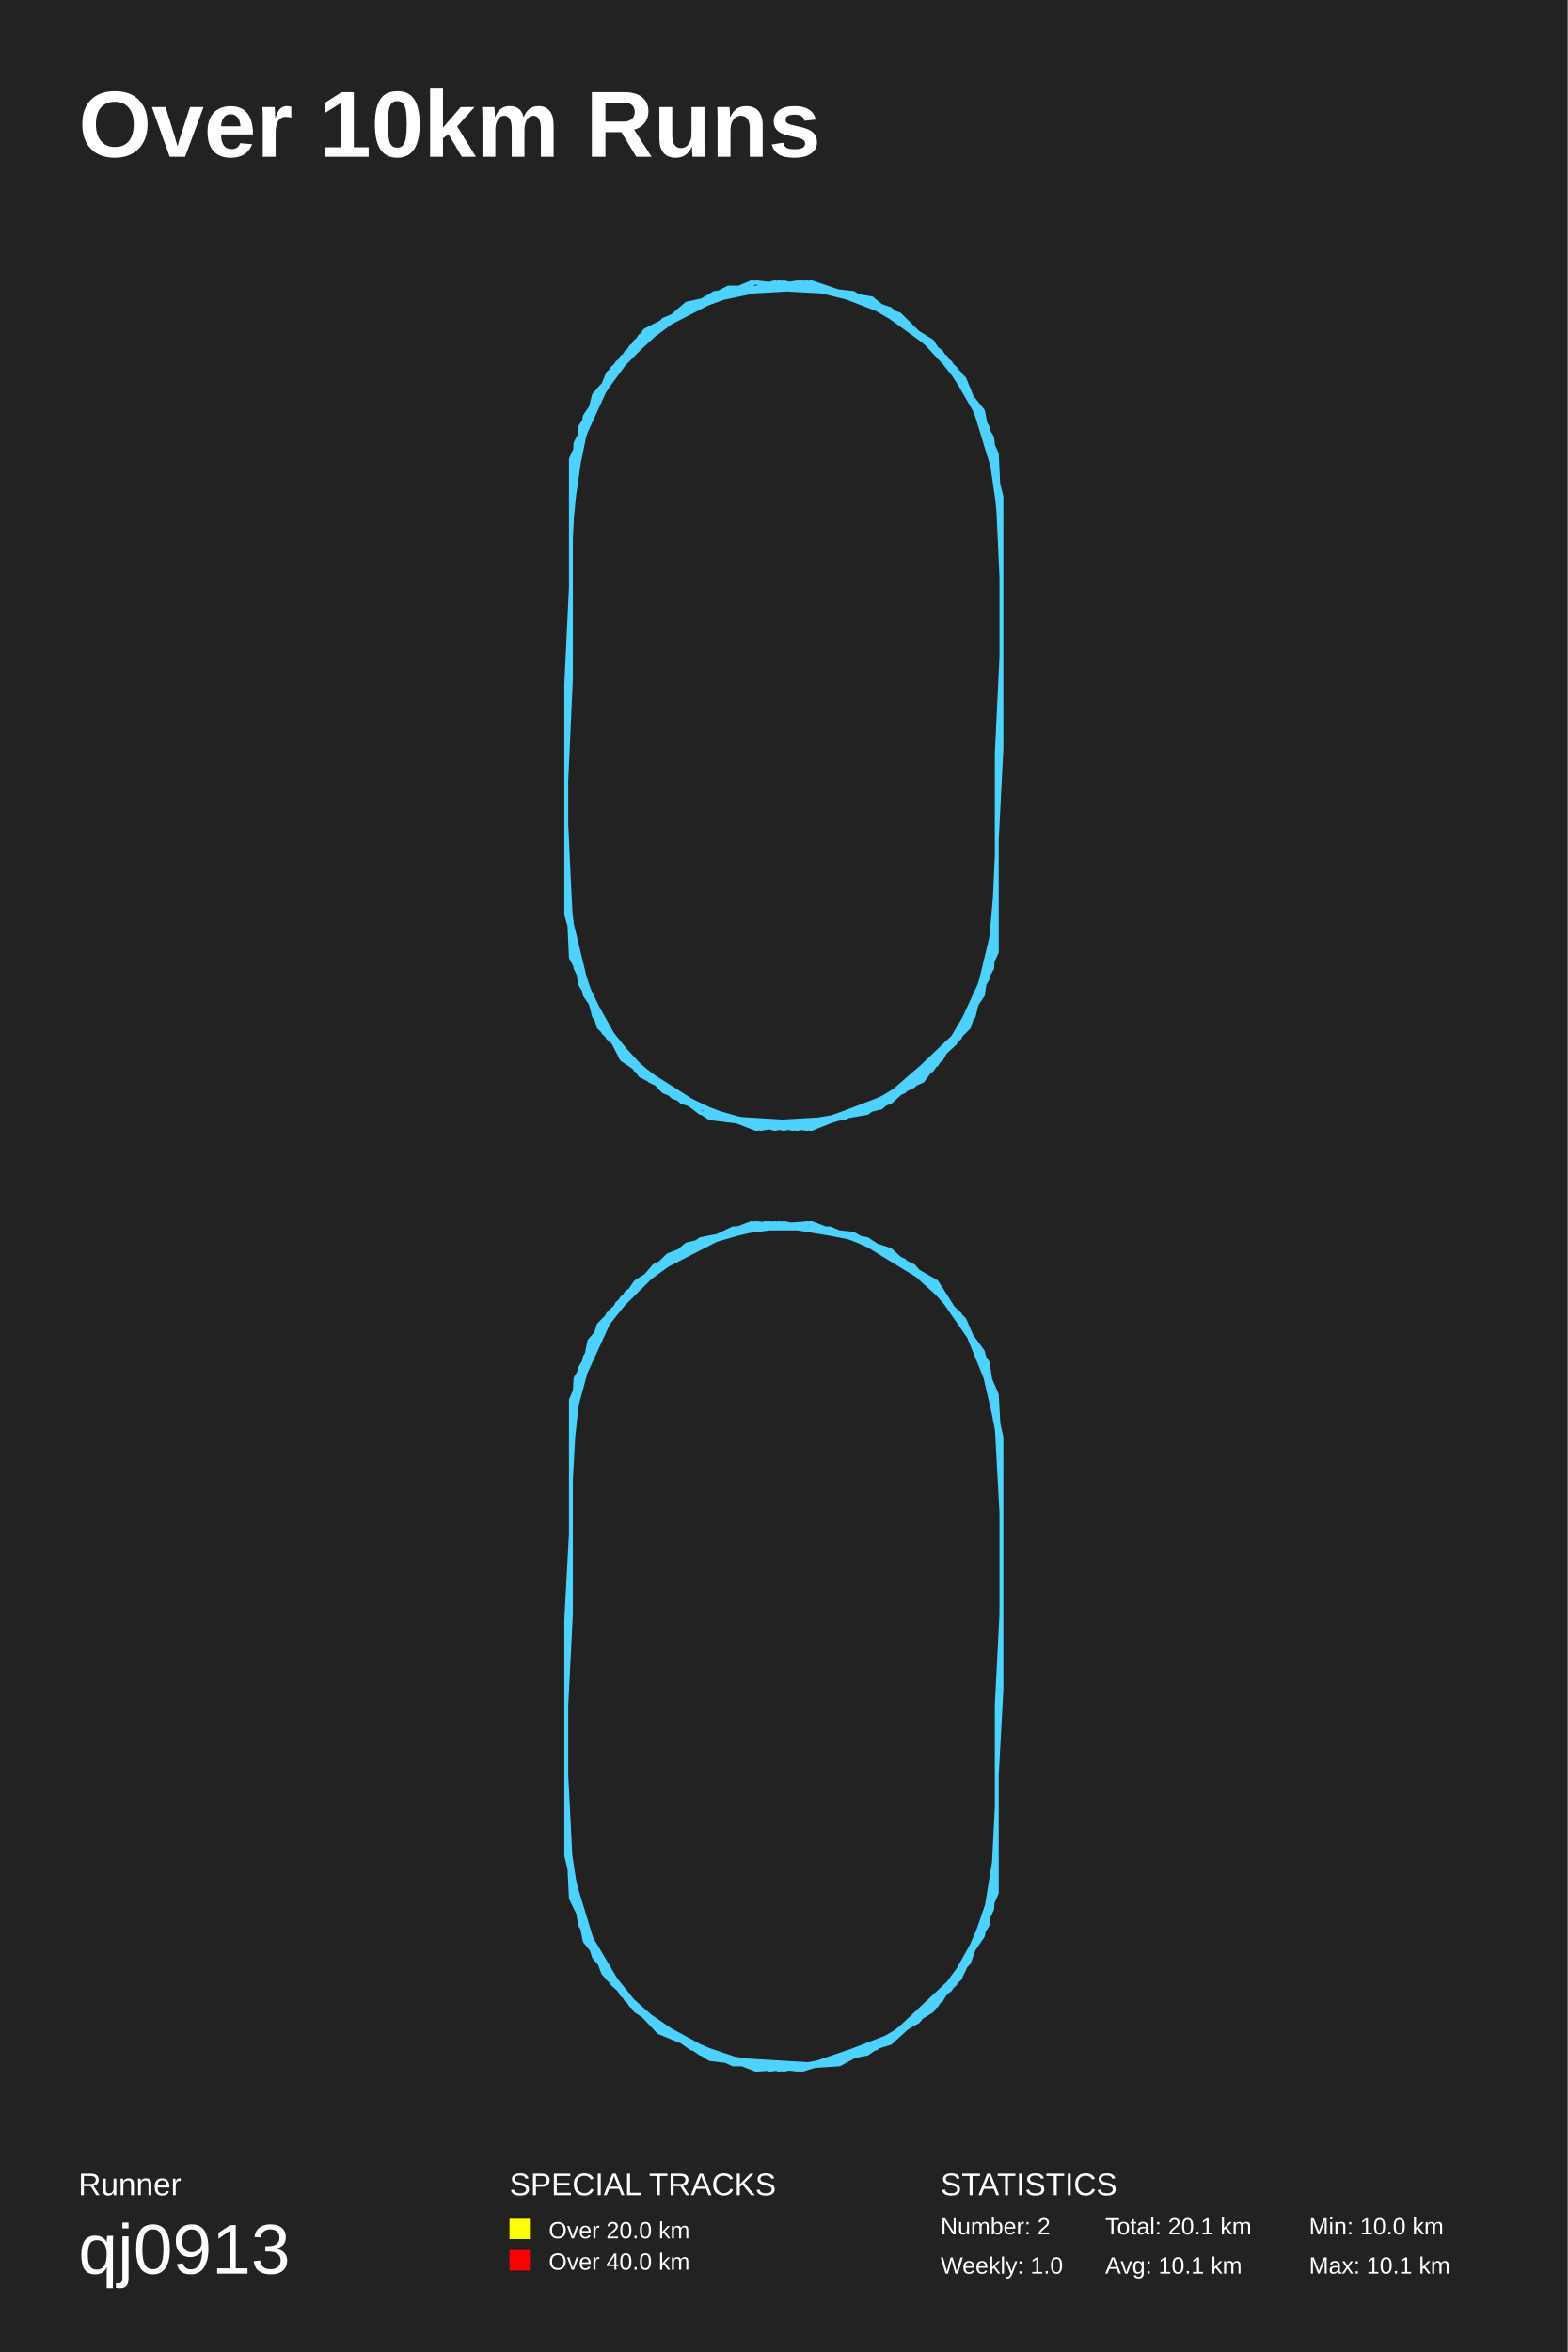
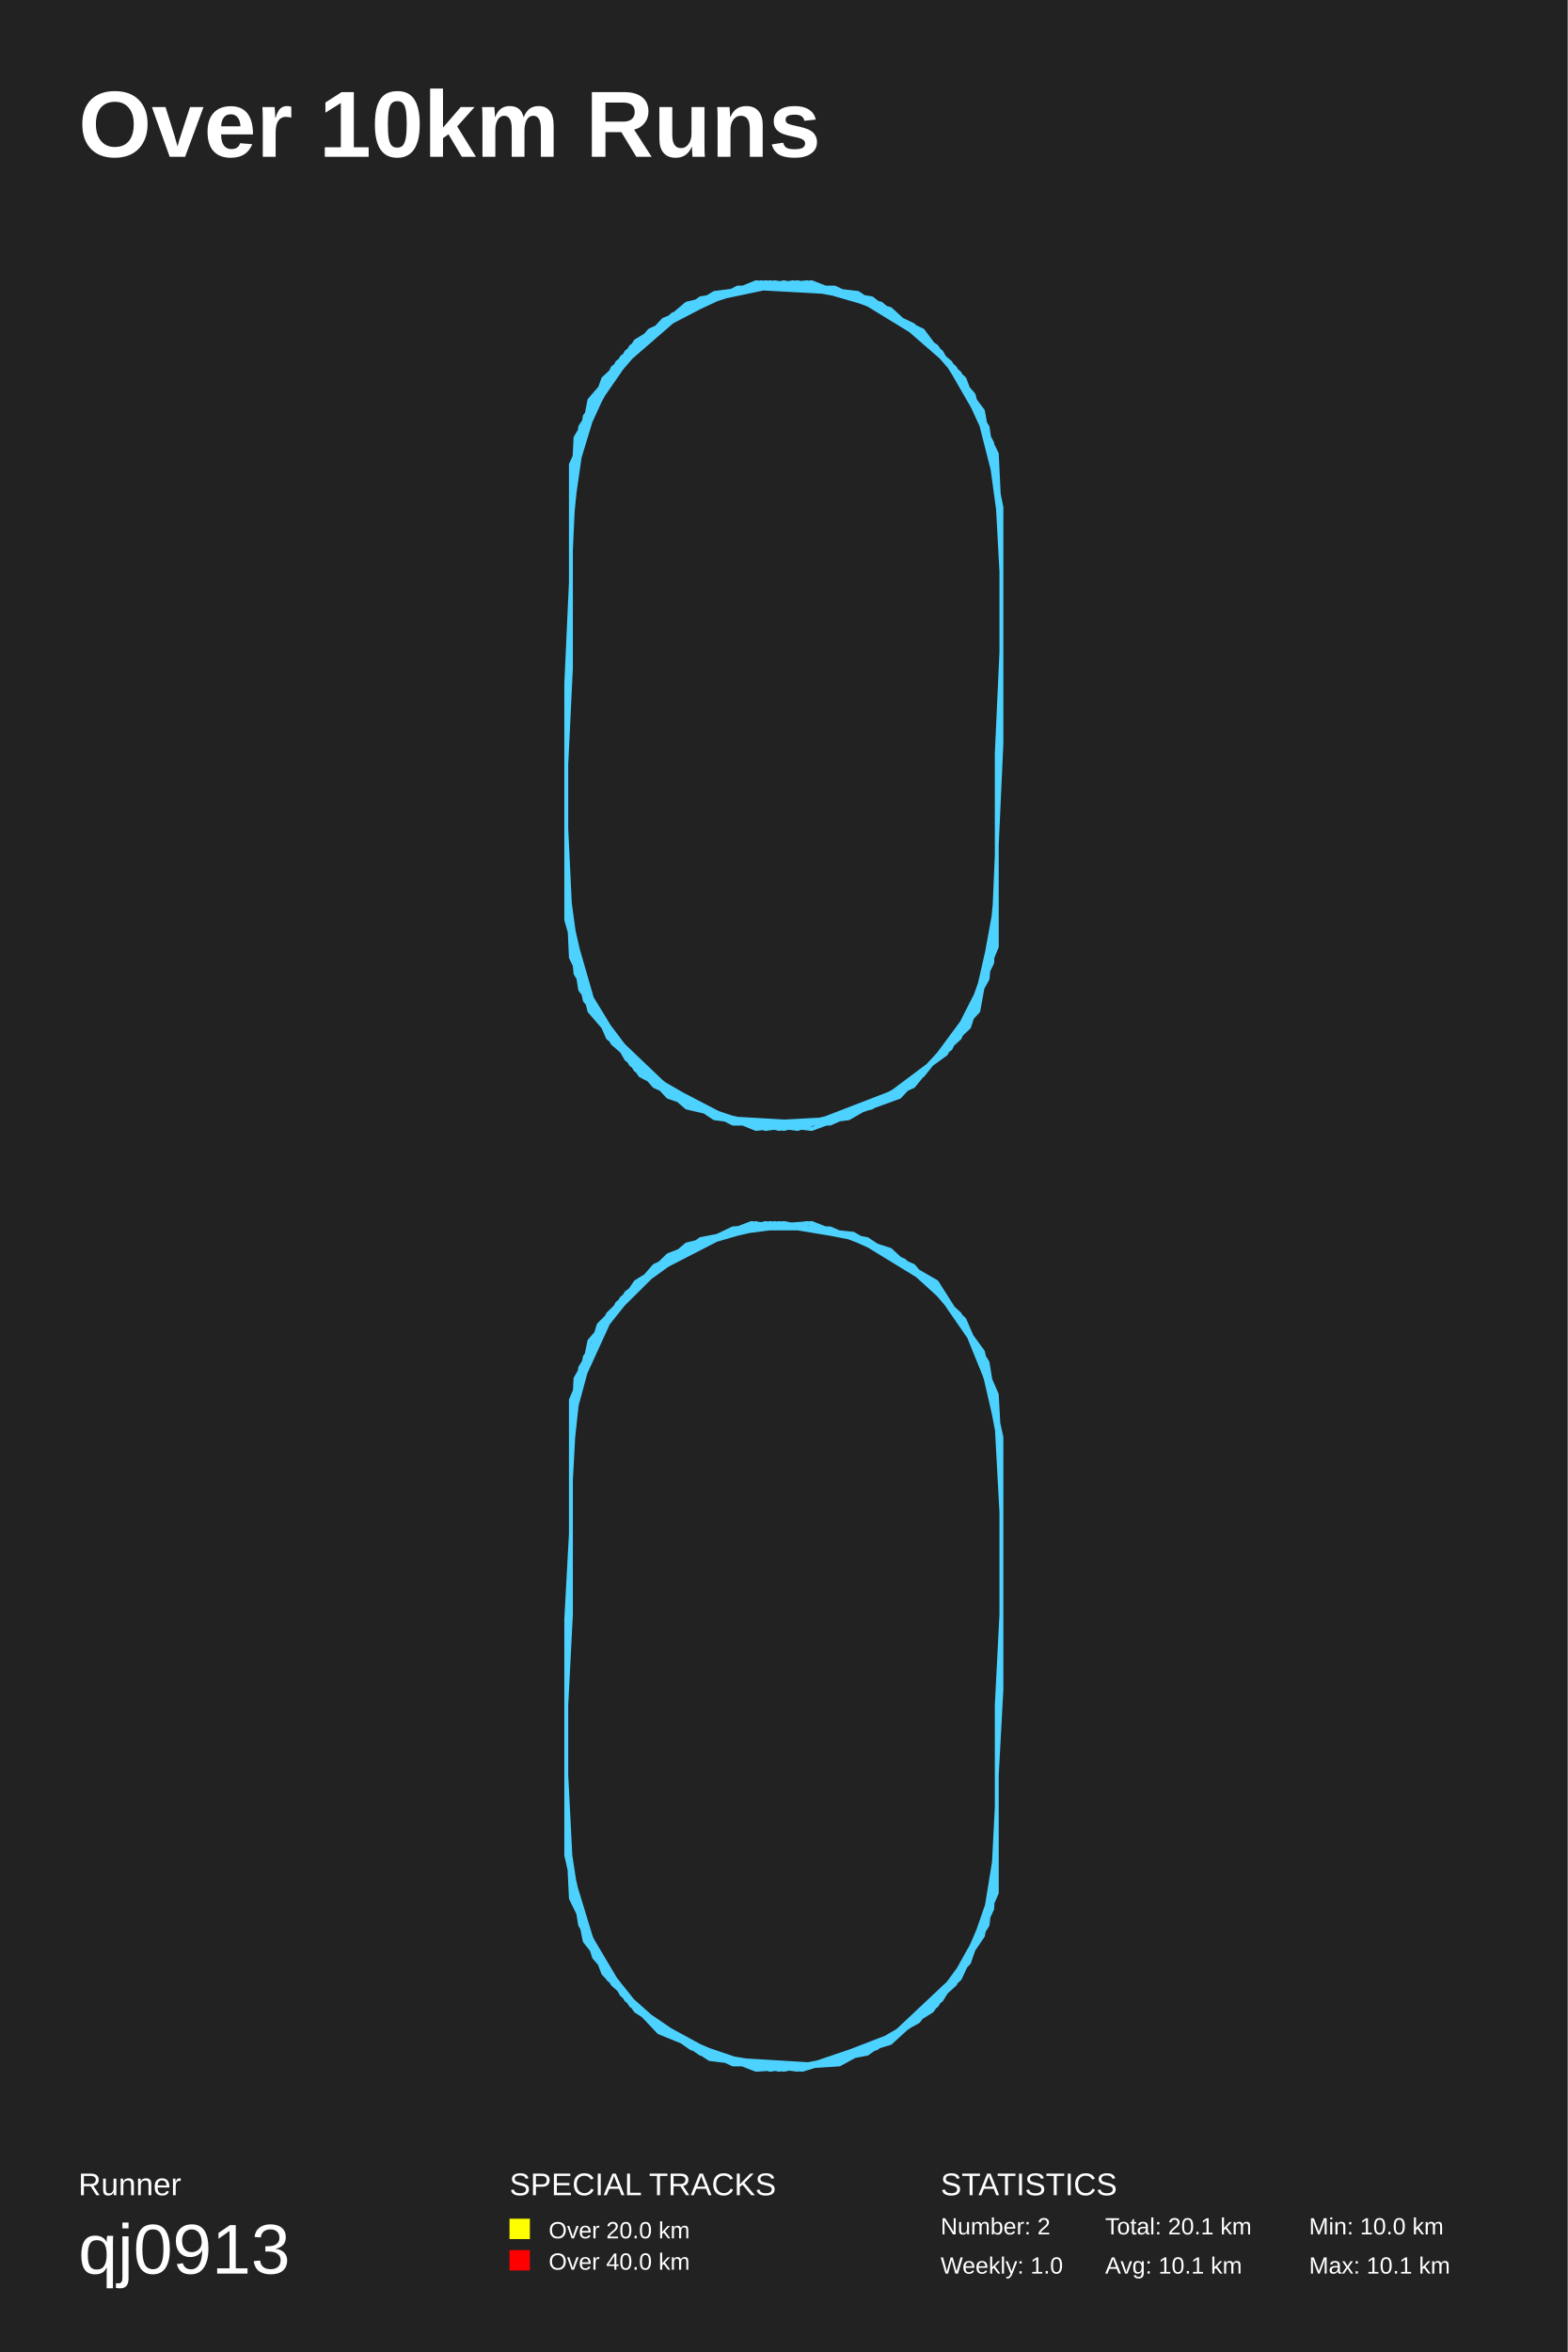
<svg xmlns="http://www.w3.org/2000/svg" baseProfile="full" height="300mm" version="1.1" viewBox="0,0,200,300" width="200mm">
  <defs />
  <rect fill="#222222" height="300" width="200" x="0" y="0" />
  <text fill="#FFFFFF" style="font-size:12px; font-family:Arial; font-weight:bold;" x="10" y="20">Over 10km Runs</text>
  <text fill="#FFFFFF" style="font-size:4px; font-family:Arial" x="10" y="280">Runner</text>
  <text fill="#FFFFFF" style="font-size:9px; font-family:Arial" x="10" y="290">qj0913</text>
  <text fill="#FFFFFF" style="font-size:4px; font-family:Arial" x="65" y="280">SPECIAL TRACKS</text>
  <rect fill="yellow" height="2.6" width="2.6" x="65" y="283" />
  <text fill="#FFFFFF" style="font-size:3px; font-family:Arial" x="70" y="285.5">Over 20.0 km</text>
  <rect fill="red" height="2.6" width="2.6" x="65" y="287" />
  <text fill="#FFFFFF" style="font-size:3px; font-family:Arial" x="70" y="289.5">Over 40.0 km</text>
  <text fill="#FFFFFF" style="font-size:4px; font-family:Arial" x="120" y="280">STATISTICS</text>
  <text fill="#FFFFFF" style="font-size:3px; font-family:Arial" x="120" y="285">Number: 2</text>
  <text fill="#FFFFFF" style="font-size:3px; font-family:Arial" x="120" y="290">Weekly: 1.0</text>
  <text fill="#FFFFFF" style="font-size:3px; font-family:Arial" x="141" y="285">Total: 20.1 km</text>
  <text fill="#FFFFFF" style="font-size:3px; font-family:Arial" x="141" y="290">Avg: 10.1 km</text>
  <text fill="#FFFFFF" style="font-size:3px; font-family:Arial" x="167" y="285">Min: 10.0 km</text>
  <text fill="#FFFFFF" style="font-size:3px; font-family:Arial" x="167" y="290">Max: 10.1 km</text>
-   <polyline fill="none" opacity="1" points="109.449,141.949 118.898,136.481 125.395,126.912 127.166,114.608 127.166,102.988 127.757,91.367 127.757,79.747 127.757,67.443 126.576,55.823 120.079,44.886 110.63,38.051 98.819,36.0 87.007,39.418 78.149,47.62 72.834,59.241 72.834,70.861 72.834,82.481 72.243,93.418 72.243,107.089 72.834,118.709 76.377,131.013 85.826,139.899 96.457,144.0 107.677,142.633 116.536,138.532 124.213,129.646 127.166,117.342 127.166,105.722 127.757,93.418 127.757,82.481 127.757,70.177 127.166,57.874 122.442,47.62 113.583,39.418 101.772,36.0 89.96,38.051 80.511,44.203 74.605,53.772 72.834,66.076 72.834,77.696 72.243,90 72.243,102.988 72.243,114.608 74.605,126.912 81.692,137.165 92.323,142.633 102.953,144.0 113.583,140.582 121.851,133.063 126.576,122.127 127.166,109.823 127.166,98.203 127.757,86.582 127.757,74.962 127.757,63.342 124.804,51.722 117.717,42.835 108.268,37.367 95.866,36.684 84.645,40.785 76.377,49.671 72.834,61.291 72.834,72.912 72.834,86.582 72.243,98.203 72.243,111.19 73.424,122.81 78.739,133.747 89.37,141.949 100,144.0 111.811,141.266 121.851,132.38 126.576,122.127 127.166,109.139 127.166,96.836 127.757,85.215 127.757,73.595 127.166,60.608 123.623,49.671 115.355,40.785 104.725,36.684 92.913,37.367 82.283,42.835 75.196,52.405 72.834,63.342 72.834,74.962 72.243,87.266 72.243,100.253 72.243,112.557 74.015,125.544 80.511,135.798 91.732,142.633 103.543,144.0 113.583,139.899 121.851,133.063 127.166,121.443 127.166,109.139 127.166,97.519 127.757,85.215 127.757,72.228 127.166,61.291 123.623,49.671 115.355,40.785 104.725,36.684 92.913,36.684 82.283,42.152 75.196,52.405 72.834,63.342 72.834,74.962 72.834,86.582 72.243,99.57 72.243,111.874 73.424,123.494 79.33,135.114 90.551,142.633 101.772,144.0 112.993,140.582 122.442,132.38 127.166,120.076 127.166,107.772 127.166,96.152 127.757,83.848 127.757,72.228 127.166,59.924 123.032,48.304 114.764,40.101 102.953,36.0 91.141,37.367 80.511,44.203 74.015,54.456 72.834,66.076 72.834,79.063 72.243,91.367 72.243,102.988 72.243,114.608 74.015,125.544 81.102,136.481 92.323,142.633 104.134,143.316 114.764,139.215 123.623,130.329 127.166,118.709 127.166,107.089 127.757,95.469 127.757,82.481 127.757,70.177 127.166,58.557 123.032,48.304 113.583,39.418 102.953,36.0 91.141,37.367 81.102,43.519 74.605,53.089 72.834,65.393 72.834,77.013 72.243,88.633 72.243,101.62 72.243,113.241 74.015,124.861 79.921,135.114 91.732,142.633 103.543,144.0 115.355,139.215 123.032,131.013 127.166,119.393 127.166,106.405 127.757,94.101 127.757,82.481 127.757,70.177 127.166,57.874 121.851,46.937 112.993,39.418 102.362,36.0 89.96,38.051 79.921,44.886 74.015,55.139 72.834,67.443 72.834,79.747 72.243,92.734 72.243,104.355 72.243,116.658 75.787,128.962 82.873,137.848 92.913,142.633 104.134,143.316 115.355,139.215 123.623,131.013 127.166,119.393 127.166,107.089 127.757,95.469 127.757,83.848 127.757,70.861 127.166,59.241 122.442,47.62 113.583,39.418 103.543,36.0 91.732,37.367 81.692,42.835 75.196,52.405 72.834,64.025 72.834,75.646 72.243,87.95 72.243,100.253 72.243,111.874 73.424,123.494 79.921,135.114 90.551,141.949 101.181,144.0 112.402,141.266 122.442,132.38 127.166,120.76 127.166,108.456 127.166,96.836 127.757,84.532 127.757,70.861 127.166,59.241 122.442,47.62 113.583,39.418 102.953,36.0 92.323,37.367 81.692,42.835 74.605,53.772 72.834,66.076 72.834,78.38 72.243,90.684 72.243,102.988 72.243,114.608 74.605,126.912 81.692,137.165 92.323,142.633 104.134,143.316 115.355,139.215 123.623,131.013 127.166,118.709 127.166,104.355 127.757,92.734 127.757,81.114 127.757,68.81 126.576,55.823 120.079,44.886 111.811,38.734 99.409,36.0 88.189,38.734 79.33,45.57 73.424,56.506 72.834,68.81 72.834,81.798 72.243,92.734 72.243,105.038 72.834,118.025 75.787,129.646 84.645,139.215 95.275,143.316 107.087,142.633 117.127,137.848 124.213,128.962 127.166,116.658 127.166,103.671 127.757,91.367 127.757,79.747 127.757,67.443 125.985,55.139 120.079,44.886 110.63,38.051 99.409,36.0 88.189,38.734 78.149,46.937 72.834,58.557 72.834,70.861 72.834,83.848 72.243,96.152 72.243,108.456 72.834,121.443 77.558,132.38 87.007,140.582 98.819,144.0 110.63,141.949 120.079,135.114 126.576,123.494 127.166,110.507 127.166,97.519 127.757,85.215 127.757,72.228 127.166,59.241 122.442,47.62 113.583,39.418 101.772,36.0 88.779,38.734 78.739,46.253 73.424,57.19 72.834,68.127 72.834,81.114 72.243,92.734 72.243,105.722 72.834,117.342 75.787,129.646 84.645,139.215 95.275,143.316 107.087,142.633 117.717,137.848 124.213,128.962 127.166,116.658 127.166,104.355 127.757,91.367 127.757,79.063 127.757,66.76 125.985,54.456 118.898,43.519 108.859,37.367 96.457,36.0 85.236,40.785 76.377,49.671 72.834,61.291 72.834,72.912 72.834,84.532 72.243,96.836 72.243,109.139 72.834,122.127 79.33,134.43 89.37,141.949 101.181,144.0 112.402,140.582 121.851,132.38 127.166,121.443 127.166,109.139 127.166,96.152 127.757,83.848 127.757,69.494 126.576,56.506 121.261,46.253 111.221,38.051 98.819,36.0 87.007,39.418 77.558,47.62 72.834,59.241 72.834,72.228 72.834,84.532 72.243,96.836 72.243,109.139 72.834,121.443 78.739,133.747 89.37,141.949 101.772,144.0 113.583,139.899 123.623,130.329 127.166,118.709 127.166,105.722 127.757,93.418 127.757,79.747 127.757,67.443 126.576,55.823 120.67,45.57 111.221,38.734 100,36.0 87.598,38.734 78.149,46.937 72.834,58.557 72.834,70.861 72.834,83.165 72.243,95.469 72.243,107.089 72.834,119.393 76.968,131.696 85.826,139.899 97.047,144.0 109.449,141.949 119.489,135.798 125.985,124.861 127.166,111.874 127.166,100.253 127.757,87.95 127.757,75.646 127.757,64.025 125.395,52.405 117.717,42.835 108.268,37.367 95.866,36.0 84.645,40.785 75.787,50.355 72.834,61.975 72.834,74.279 72.834,85.899 72.243,98.203" stroke="#4DD2FF" stroke-dasharray="none" stroke-linecap="round" stroke-linejoin="round" stroke-width="0.5" />
-   <polyline fill="none" opacity="1" points="108.859,157.367 96.457,156.0 85.826,160.101 77.558,168.304 72.834,179.241 72.834,190.177 72.834,201.114 72.243,212.051 72.243,222.988 72.243,234.608 74.015,245.544 79.921,255.114 88.779,261.266 98.228,264.0 108.268,262.633 117.717,257.165 123.623,249.646 127.166,239.393 127.166,228.456 127.166,217.519 127.757,205.899 127.757,195.646 127.757,184.025 125.395,172.405 118.898,163.519 110.04,158.051 99.409,156.0 88.189,158.734 79.33,165.57 74.015,175.139 72.834,186.076 72.834,196.329 72.243,207.266 72.243,217.519 72.243,228.456 72.834,238.709 76.377,250.329 83.464,258.532 93.504,263.316 103.543,263.316 114.174,259.899 122.442,252.38 127.166,241.443 127.166,230.507 127.166,217.519 127.757,206.582 127.757,195.646 127.757,184.025 125.395,173.089 118.898,163.519 110.04,158.051 98.228,156.0 88.779,158.734 79.33,165.57 73.424,175.823 72.834,186.76 72.834,197.696 72.243,208.633 72.243,218.886 72.243,229.823 72.834,242.127 78.149,253.063 85.826,259.899 95.866,263.316 106.496,263.316 115.945,258.532 123.623,250.329 127.166,240.076 127.166,229.823 127.166,218.203 127.757,207.95 127.757,195.646 127.757,185.393 125.985,173.772 119.489,163.519 110.04,158.051 100,156.0 88.189,158.734 79.33,165.57 74.015,175.139 72.834,184.709 72.834,195.646 72.243,207.95 72.243,218.886 72.243,230.507 72.834,241.443 77.558,252.38 85.236,259.215 94.685,263.316 104.134,263.316 114.764,259.215 122.442,252.38 126.576,243.494 127.166,232.557 127.166,222.304 127.757,210.684 127.757,200.431 127.757,189.494 127.166,177.874 122.442,167.62 114.174,160.101 103.543,156.0 93.504,156.684 83.464,161.468 76.377,169.671 72.834,179.924 72.834,190.861 72.834,201.798 72.243,212.734 72.243,222.988 72.243,234.608 74.015,244.861 80.511,255.798 88.189,261.266 99.409,264.0 110.63,261.949 118.898,255.798 125.395,246.912 127.166,236.658 127.166,225.722 127.757,214.785 127.757,203.165 127.757,191.544 127.166,179.924 123.623,169.671 116.536,161.468 105.906,156.684 95.275,156.684 85.236,160.101 76.377,168.987 72.834,180.608 72.834,192.228 72.834,203.165 72.243,215.469 72.243,226.405 72.243,236.658 75.196,247.595 81.102,256.481 89.96,261.949 100,264.0 110.63,261.949 119.489,255.798 125.985,245.544 127.166,235.291 127.166,225.722 127.757,214.785 127.757,203.848 127.757,192.912 127.166,181.975 124.804,171.722 118.898,163.519 110.04,158.051 100,156.0 89.96,158.051 81.102,163.519 74.605,173.089 72.834,183.342 72.834,193.595 72.834,203.848 72.243,214.785 72.243,225.722 72.243,236.658 74.605,246.912 80.511,255.798 89.37,261.949 100,264.0 110.04,261.949 118.898,256.481 125.395,246.912 127.166,237.342 127.166,226.405 127.757,215.469 127.757,205.215 127.757,194.279 127.757,183.342 125.395,172.405 118.898,163.519 110.63,158.051 100,156.0 89.37,158.051 79.921,164.886 74.015,174.456 72.834,185.393 72.834,195.646 72.243,206.582 72.243,218.203 72.243,228.456 72.834,240.076 75.787,249.646 82.873,257.848 91.732,262.633 101.772,264.0 111.811,261.266 120.079,255.114 125.985,245.544 127.166,234.608 127.166,222.988 127.757,212.734 127.757,201.798 127.757,190.177 127.166,179.241 122.442,167.62 114.174,160.101 103.543,156.0 92.913,157.367 82.283,162.835 75.196,171.038 72.834,182.658 72.834,194.279 72.834,205.899 72.243,217.519 72.243,229.139 72.834,240.76 76.968,251.696 84.055,259.215 94.094,263.316 104.725,263.316 114.174,259.899 122.442,251.696 126.576,242.127 127.166,232.557 127.166,220.937 127.757,210.684 127.757,199.747 127.757,188.81 127.166,177.874 123.032,168.304 115.355,160.785 105.906,156.684 95.275,156.684 85.236,160.101 77.558,167.62 73.424,177.874 72.834,187.443 72.834,198.38 72.243,210 72.243,221.62 72.243,233.241 73.424,242.81 78.149,253.063 85.826,259.899 96.457,264.0 107.087,263.316 117.127,257.848 123.623,249.646 127.166,239.393 127.166,228.456 127.166,217.519 127.757,205.899 127.757,194.962 127.757,184.025 125.395,173.089 118.898,163.519 110.04,158.051 98.819,156.0 88.189,158.734 78.739,166.253 73.424,176.506 72.834,188.127 72.834,199.063 72.243,210.684 72.243,221.62 72.243,233.241 74.015,244.861 79.33,254.43 88.189,261.266 99.409,264.0 110.04,261.949 119.489,255.798 125.395,246.228 127.166,235.291 127.166,224.355 127.757,213.418 127.757,201.798 127.757,189.494 127.166,177.874 122.442,167.62 113.583,159.418 102.953,156.0 92.913,157.367 82.873,162.152 75.787,171.038 72.834,181.975 72.834,193.595 72.834,204.532 72.243,216.152 72.243,226.405 72.834,238.025 75.196,248.279 82.283,257.165 92.323,262.633 103.543,263.316 113.583,259.899 123.032,251.013 127.166,240.76 127.166,230.507 127.166,218.886 127.757,207.95 127.757,196.329 127.757,185.393 125.395,173.089 118.308,162.835 108.859,157.367 95.866,156.0 85.236,160.101 76.968,168.987 72.834,179.924 72.834,190.861 72.834,201.798 72.243,212.734 72.243,224.355 72.243,235.975 74.605,247.595 81.692,256.481 91.141,262.633 102.362,264.0 113.583,260.582 121.851,253.063 126.576,242.127 127.166,230.507 127.166,220.253 127.757,207.95 127.757,196.329 127.757,185.393 125.395,173.089 119.489,164.203 109.449,158.051 98.819,156.0 87.598,158.734 78.739,166.253 73.424,176.506 72.834,188.127 72.834,199.747 72.243,212.051 72.243,223.671 72.243,234.608 74.605,246.912 81.102,256.481 90.551,262.633 101.772,264.0 112.993,260.582 122.442,252.38 126.576,242.127 127.166,230.507 127.166,218.886 127.757,207.95 127.757,195.646 127.757,184.709 125.985,173.772 118.898,163.519 110.04,158.051 97.638,156.0 87.007,159.418 77.558,167.62 72.834,178.557 72.834,188.81 72.834,200.431 72.243,212.051 72.243,222.988 72.243,235.291 74.605,246.912 79.921,255.114 89.37,261.949 99.409,264.0 110.63,261.949 120.079,255.114 126.576,243.494 127.166,232.557 127.166,220.253 127.757,207.95 127.757,195.646 127.757,184.709 125.985,173.772 118.898,163.519 110.04,158.051 98.819,156.0 87.007,159.418 78.739,166.253 73.424,177.874 72.834,188.81 72.834,199.747 72.243,211.367 72.243,223.671 72.243,234.608 74.015,245.544 79.921,255.114 89.96,261.949 102.362,264.0 112.402,260.582 121.261,253.747 125.985,244.177" stroke="#4DD2FF" stroke-dasharray="none" stroke-linecap="round" stroke-linejoin="round" stroke-width="0.5" />
+   <polyline fill="none" opacity="1" points="120.67,134.43 125.985,124.861 127.166,112.557 127.166,100.937 127.757,90 127.757,77.696 127.757,66.076 125.985,54.456 119.489,44.203 108.859,37.367 96.457,36.0 84.645,40.785 76.377,49.671 72.834,60.608 72.834,72.912 72.834,84.532 72.243,96.152 72.243,109.823 72.834,121.443 77.558,132.38 87.598,140.582 97.638,144.0 108.268,142.633 117.717,137.165 124.804,128.279 127.166,115.291 127.166,103.671 127.757,92.051 127.757,80.431 127.757,68.127 126.576,56.506 121.261,46.253 112.402,38.734 100,36.0 88.779,38.734 79.921,44.886 74.015,55.823 72.834,67.443 72.834,79.747 72.243,92.051 72.243,105.038 72.243,116.658 75.196,128.962 82.873,137.848 93.504,143.316 104.134,143.316 114.174,139.899 122.442,132.38 127.166,120.76 127.166,107.772 127.166,96.152 127.757,85.215 127.757,72.912 127.166,61.975 124.213,50.355 116.536,41.468 106.496,36.684 94.685,36.684 82.873,42.152 75.196,51.038 72.834,63.342 72.834,74.962 72.243,87.95 72.243,100.253 72.243,112.557 74.015,124.861 79.921,135.114 91.141,142.633 101.772,144.0 114.174,139.899 123.623,131.013 127.166,120.076 127.166,108.456 127.166,96.152 127.757,83.165 127.757,70.861 127.166,58.557 122.442,47.62 114.174,40.101 102.953,36.0 91.141,37.367 80.511,44.203 74.605,53.772 72.834,65.393 72.834,77.013 72.243,89.317 72.243,102.304 72.243,114.608 74.605,126.912 81.692,137.165 93.504,143.316 104.725,143.316 114.764,139.899 123.032,131.013 127.166,119.393 127.166,107.089 127.757,94.785 127.757,83.848 127.757,70.861 127.166,59.241 123.032,48.304 114.174,40.101 103.543,36.0 91.141,37.367 81.102,43.519 74.605,53.772 72.834,65.393 72.834,77.013 72.243,89.317 72.243,100.937 72.243,114.608 74.015,124.861 81.102,136.481 92.913,142.633 103.543,143.316 115.355,139.215 123.623,130.329 127.166,118.025 127.166,105.722 127.757,94.101 127.757,81.798 127.757,70.177 127.166,57.874 121.851,46.937 112.993,39.418 101.181,36.0 89.37,38.051 79.33,45.57 73.424,56.506 72.834,68.127 72.834,80.431 72.243,92.734 72.243,104.355 72.243,115.975 74.605,127.595 82.873,137.848 93.504,143.316 105.906,143.316 116.536,138.532 124.804,128.279 127.166,115.975 127.166,105.038 127.757,93.418 127.757,81.114 127.757,68.127 126.576,57.19 121.851,46.937 112.402,38.734 101.772,36.0 89.96,38.051 79.921,44.886 74.015,55.139 72.834,66.76 72.834,78.38 72.243,90 72.243,101.62 72.243,114.608 74.605,126.228 81.692,137.165 92.913,142.633 104.725,143.316 115.355,139.215 123.623,130.329 127.166,118.709 127.166,106.405 127.757,94.101 127.757,82.481 127.757,69.494 126.576,57.19 121.851,46.937 112.993,39.418 101.772,36.0 89.37,38.051 79.921,44.886 73.424,55.823 72.834,68.127 72.834,80.431 72.243,93.418 72.243,105.038 72.243,117.342 75.787,129.646 83.464,138.532 94.094,143.316 104.725,143.316 115.355,139.215 123.623,130.329 127.166,118.709 127.166,107.772 127.757,94.785 127.757,83.165 127.757,70.177 127.166,58.557 121.851,46.937 112.993,39.418 101.772,36.0 91.141,37.367 81.692,43.519 74.605,53.772 72.834,66.076 72.834,78.38 72.243,90 72.243,101.62 72.243,114.608 74.015,126.228 81.692,136.481 91.732,142.633 103.543,144.0 114.764,139.899 123.623,130.329 127.166,118.025 127.166,105.722 127.757,94.101 127.757,82.481 127.757,70.861 127.166,58.557 121.851,46.937 113.583,39.418 101.772,36.0 91.141,37.367 81.102,43.519 74.015,54.456 72.834,66.76 72.834,79.063 72.243,91.367 72.243,103.671 72.243,114.608 75.196,127.595 83.464,138.532 94.094,143.316 105.906,143.316 115.945,138.532 123.623,130.329 127.166,118.025 127.166,104.355 127.757,92.051 127.757,80.431 127.757,68.127 125.985,55.139 120.079,44.886 111.221,38.051 98.819,36.0 87.598,38.734 78.739,46.253 73.424,57.19 72.834,70.177 72.834,82.481 72.243,92.734 72.243,105.722 72.834,118.709 76.377,130.329 86.417,139.899 96.457,144.0 107.677,142.633 117.717,137.165 124.213,128.962 127.166,115.975 127.166,102.988 127.757,90.684 127.757,78.38 127.757,66.076 125.985,54.456 119.489,44.203 109.449,38.051 98.228,36.0 87.598,39.418 78.149,47.62 72.834,59.241 72.834,71.544 72.834,83.848 72.243,96.836 72.243,109.139 72.834,122.127 78.149,133.063 87.598,141.266 100,144.0 111.221,141.266 120.67,134.43 126.576,122.81 127.166,110.507 127.166,97.519 127.757,84.532 127.757,71.544 127.166,58.557 122.442,47.62 112.993,39.418 101.181,36.0 88.189,38.734 78.149,46.937 73.424,57.19 72.834,69.494 72.834,81.114 72.243,93.418 72.243,105.722 72.834,118.025 76.377,130.329 85.236,139.899 95.275,143.316 107.677,142.633 117.717,137.165 124.804,127.595 127.166,114.608 127.166,101.62 127.757,88.633 127.757,76.329 127.757,65.393 125.395,52.405 117.717,42.152 107.677,37.367 95.275,36.684 84.645,40.785 75.787,50.355 72.834,62.658 72.834,74.279 72.243,87.266 72.243,99.57 72.243,111.874 74.015,124.861 80.511,135.798 92.323,142.633 104.134,143.316 114.764,139.899 123.623,130.329 127.166,118.025 127.166,106.405 127.757,92.734 127.757,80.431 127.757,68.127 125.985,54.456 119.489,44.203 108.859,37.367 97.047,36.0 84.645,40.785 76.377,50.355 72.834,61.975 72.834,74.279 72.243,87.266 72.243,98.886 72.243,111.874 73.424,124.177 80.511,135.798 91.732,142.633 103.543,143.316 115.945,138.532 124.804,128.962 127.166,115.975 127.166,103.671 127.757,90 127.757,77.696 127.757,64.709 125.395,53.089 119.489,44.203 109.449,37.367 97.638,36.0 85.826,40.101 76.968,48.304 72.834,59.924 72.834,72.912 72.834,85.215 72.243,97.519 72.243,109.139 72.834,122.127 78.149,133.063 87.598,141.266 99.409,144.0 111.221,141.266 121.261,133.747 126.576,122.81 127.166,109.139 127.166,98.203 127.757,85.899 127.757,72.912 127.166,61.975 124.213,50.355 116.536,41.468 105.906,36.684 94.094,36.684 82.283,42.835 74.605,53.089 72.834,64.025 72.834,76.329 72.243,87.95" stroke="#4DD2FF" stroke-dasharray="none" stroke-linecap="round" stroke-linejoin="round" stroke-width="0.5" />
+   <polyline fill="none" opacity="1" points="96.457,156.0 85.826,160.101 77.558,168.304 72.834,179.241 72.834,190.177 72.834,201.114 72.243,212.051 72.243,222.988 72.243,234.608 74.015,245.544 79.921,255.114 88.779,261.266 98.228,264.0 108.268,262.633 117.717,257.165 123.623,249.646 127.166,239.393 127.166,228.456 127.166,217.519 127.757,205.899 127.757,195.646 127.757,184.025 125.395,172.405 118.898,163.519 110.04,158.051 99.409,156.0 88.189,158.734 79.33,165.57 74.015,175.139 72.834,186.076 72.834,196.329 72.243,207.266 72.243,217.519 72.243,228.456 72.834,238.709 76.377,250.329 83.464,258.532 93.504,263.316 103.543,263.316 114.174,259.899 122.442,252.38 127.166,241.443 127.166,230.507 127.166,217.519 127.757,206.582 127.757,195.646 127.757,184.025 125.395,173.089 118.898,163.519 110.04,158.051 98.228,156.0 88.779,158.734 79.33,165.57 73.424,175.823 72.834,186.76 72.834,197.696 72.243,208.633 72.243,218.886 72.243,229.823 72.834,242.127 78.149,253.063 85.826,259.899 95.866,263.316 106.496,263.316 115.945,258.532 123.623,250.329 127.166,240.076 127.166,229.823 127.166,218.203 127.757,207.95 127.757,195.646 127.757,185.393 125.985,173.772 119.489,163.519 110.04,158.051 100,156.0 88.189,158.734 79.33,165.57 74.015,175.139 72.834,184.709 72.834,195.646 72.243,207.95 72.243,218.886 72.243,230.507 72.834,241.443 77.558,252.38 85.236,259.215 94.685,263.316 104.134,263.316 114.764,259.215 122.442,252.38 126.576,243.494 127.166,232.557 127.166,222.304 127.757,210.684 127.757,200.431 127.757,189.494 127.166,177.874 122.442,167.62 114.174,160.101 103.543,156.0 93.504,156.684 83.464,161.468 76.377,169.671 72.834,179.924 72.834,190.861 72.834,201.798 72.243,212.734 72.243,222.988 72.243,234.608 74.015,244.861 80.511,255.798 88.189,261.266 99.409,264.0 110.63,261.949 118.898,255.798 125.395,246.912 127.166,236.658 127.166,225.722 127.757,214.785 127.757,203.165 127.757,191.544 127.166,179.924 123.623,169.671 116.536,161.468 105.906,156.684 95.275,156.684 85.236,160.101 76.377,168.987 72.834,180.608 72.834,192.228 72.834,203.165 72.243,215.469 72.243,226.405 72.243,236.658 75.196,247.595 81.102,256.481 89.96,261.949 100,264.0 110.63,261.949 119.489,255.798 125.985,245.544 127.166,235.291 127.166,225.722 127.757,214.785 127.757,203.848 127.757,192.912 127.166,181.975 124.804,171.722 118.898,163.519 110.04,158.051 100,156.0 89.96,158.051 81.102,163.519 74.605,173.089 72.834,183.342 72.834,193.595 72.834,203.848 72.243,214.785 72.243,225.722 72.243,236.658 74.605,246.912 80.511,255.798 89.37,261.949 100,264.0 110.04,261.949 118.898,256.481 125.395,246.912 127.166,237.342 127.166,226.405 127.757,215.469 127.757,205.215 127.757,194.279 127.757,183.342 125.395,172.405 118.898,163.519 110.63,158.051 100,156.0 89.37,158.051 79.921,164.886 74.015,174.456 72.834,185.393 72.834,195.646 72.243,206.582 72.243,218.203 72.243,228.456 72.834,240.076 75.787,249.646 82.873,257.848 91.732,262.633 101.772,264.0 111.811,261.266 120.079,255.114 125.985,245.544 127.166,234.608 127.166,222.988 127.757,212.734 127.757,201.798 127.757,190.177 127.166,179.241 122.442,167.62 114.174,160.101 103.543,156.0 92.913,157.367 82.283,162.835 75.196,171.038 72.834,182.658 72.834,194.279 72.834,205.899 72.243,217.519 72.243,229.139 72.834,240.76 76.968,251.696 84.055,259.215 94.094,263.316 104.725,263.316 114.174,259.899 122.442,251.696 126.576,242.127 127.166,232.557 127.166,220.937 127.757,210.684 127.757,199.747 127.757,188.81 127.166,177.874 123.032,168.304 115.355,160.785 105.906,156.684 95.275,156.684 85.236,160.101 77.558,167.62 73.424,177.874 72.834,187.443 72.834,198.38 72.243,210 72.243,221.62 72.243,233.241 73.424,242.81 78.149,253.063 85.826,259.899 96.457,264.0 107.087,263.316 117.127,257.848 123.623,249.646 127.166,239.393 127.166,228.456 127.166,217.519 127.757,205.899 127.757,194.962 127.757,184.025 125.395,173.089 118.898,163.519 110.04,158.051 98.819,156.0 88.189,158.734 78.739,166.253 73.424,176.506 72.834,188.127 72.834,199.063 72.243,210.684 72.243,221.62 72.243,233.241 74.015,244.861 79.33,254.43 88.189,261.266 99.409,264.0 110.04,261.949 119.489,255.798 125.395,246.228 127.166,235.291 127.166,224.355 127.757,213.418 127.757,201.798 127.757,189.494 127.166,177.874 122.442,167.62 113.583,159.418 102.953,156.0 92.913,157.367 82.873,162.152 75.787,171.038 72.834,181.975 72.834,193.595 72.834,204.532 72.243,216.152 72.243,226.405 72.834,238.025 75.196,248.279 82.283,257.165 92.323,262.633 103.543,263.316 113.583,259.899 123.032,251.013 127.166,240.76 127.166,230.507 127.166,218.886 127.757,207.95 127.757,196.329 127.757,185.393 125.395,173.089 118.308,162.835 108.859,157.367 95.866,156.0 85.236,160.101 76.968,168.987 72.834,179.924 72.834,190.861 72.834,201.798 72.243,212.734 72.243,224.355 72.243,235.975 74.605,247.595 81.692,256.481 91.141,262.633 102.362,264.0 113.583,260.582 121.851,253.063 126.576,242.127 127.166,230.507 127.166,220.253 127.757,207.95 127.757,196.329 127.757,185.393 125.395,173.089 119.489,164.203 109.449,158.051 98.819,156.0 87.598,158.734 78.739,166.253 73.424,176.506 72.834,188.127 72.834,199.747 72.243,212.051 72.243,223.671 72.243,234.608 74.605,246.912 81.102,256.481 90.551,262.633 101.772,264.0 112.993,260.582 122.442,252.38 126.576,242.127 127.166,230.507 127.166,218.886 127.757,207.95 127.757,195.646 127.757,184.709 125.985,173.772 118.898,163.519 110.04,158.051 97.638,156.0 87.007,159.418 77.558,167.62 72.834,178.557 72.834,188.81 72.834,200.431 72.243,212.051 72.243,222.988 72.243,235.291 74.605,246.912 79.921,255.114 89.37,261.949 99.409,264.0 110.63,261.949 120.079,255.114 126.576,243.494 127.166,232.557 127.166,220.253 127.757,207.95 127.757,195.646 127.757,184.709 125.985,173.772 118.898,163.519 110.04,158.051 98.819,156.0 87.007,159.418 78.739,166.253 73.424,177.874 72.834,188.81 72.834,199.747 72.243,211.367 72.243,223.671 72.243,234.608 74.015,245.544 79.921,255.114 89.96,261.949 102.362,264.0 112.402,260.582" stroke="#4DD2FF" stroke-dasharray="none" stroke-linecap="round" stroke-linejoin="round" stroke-width="0.5" />
</svg>
